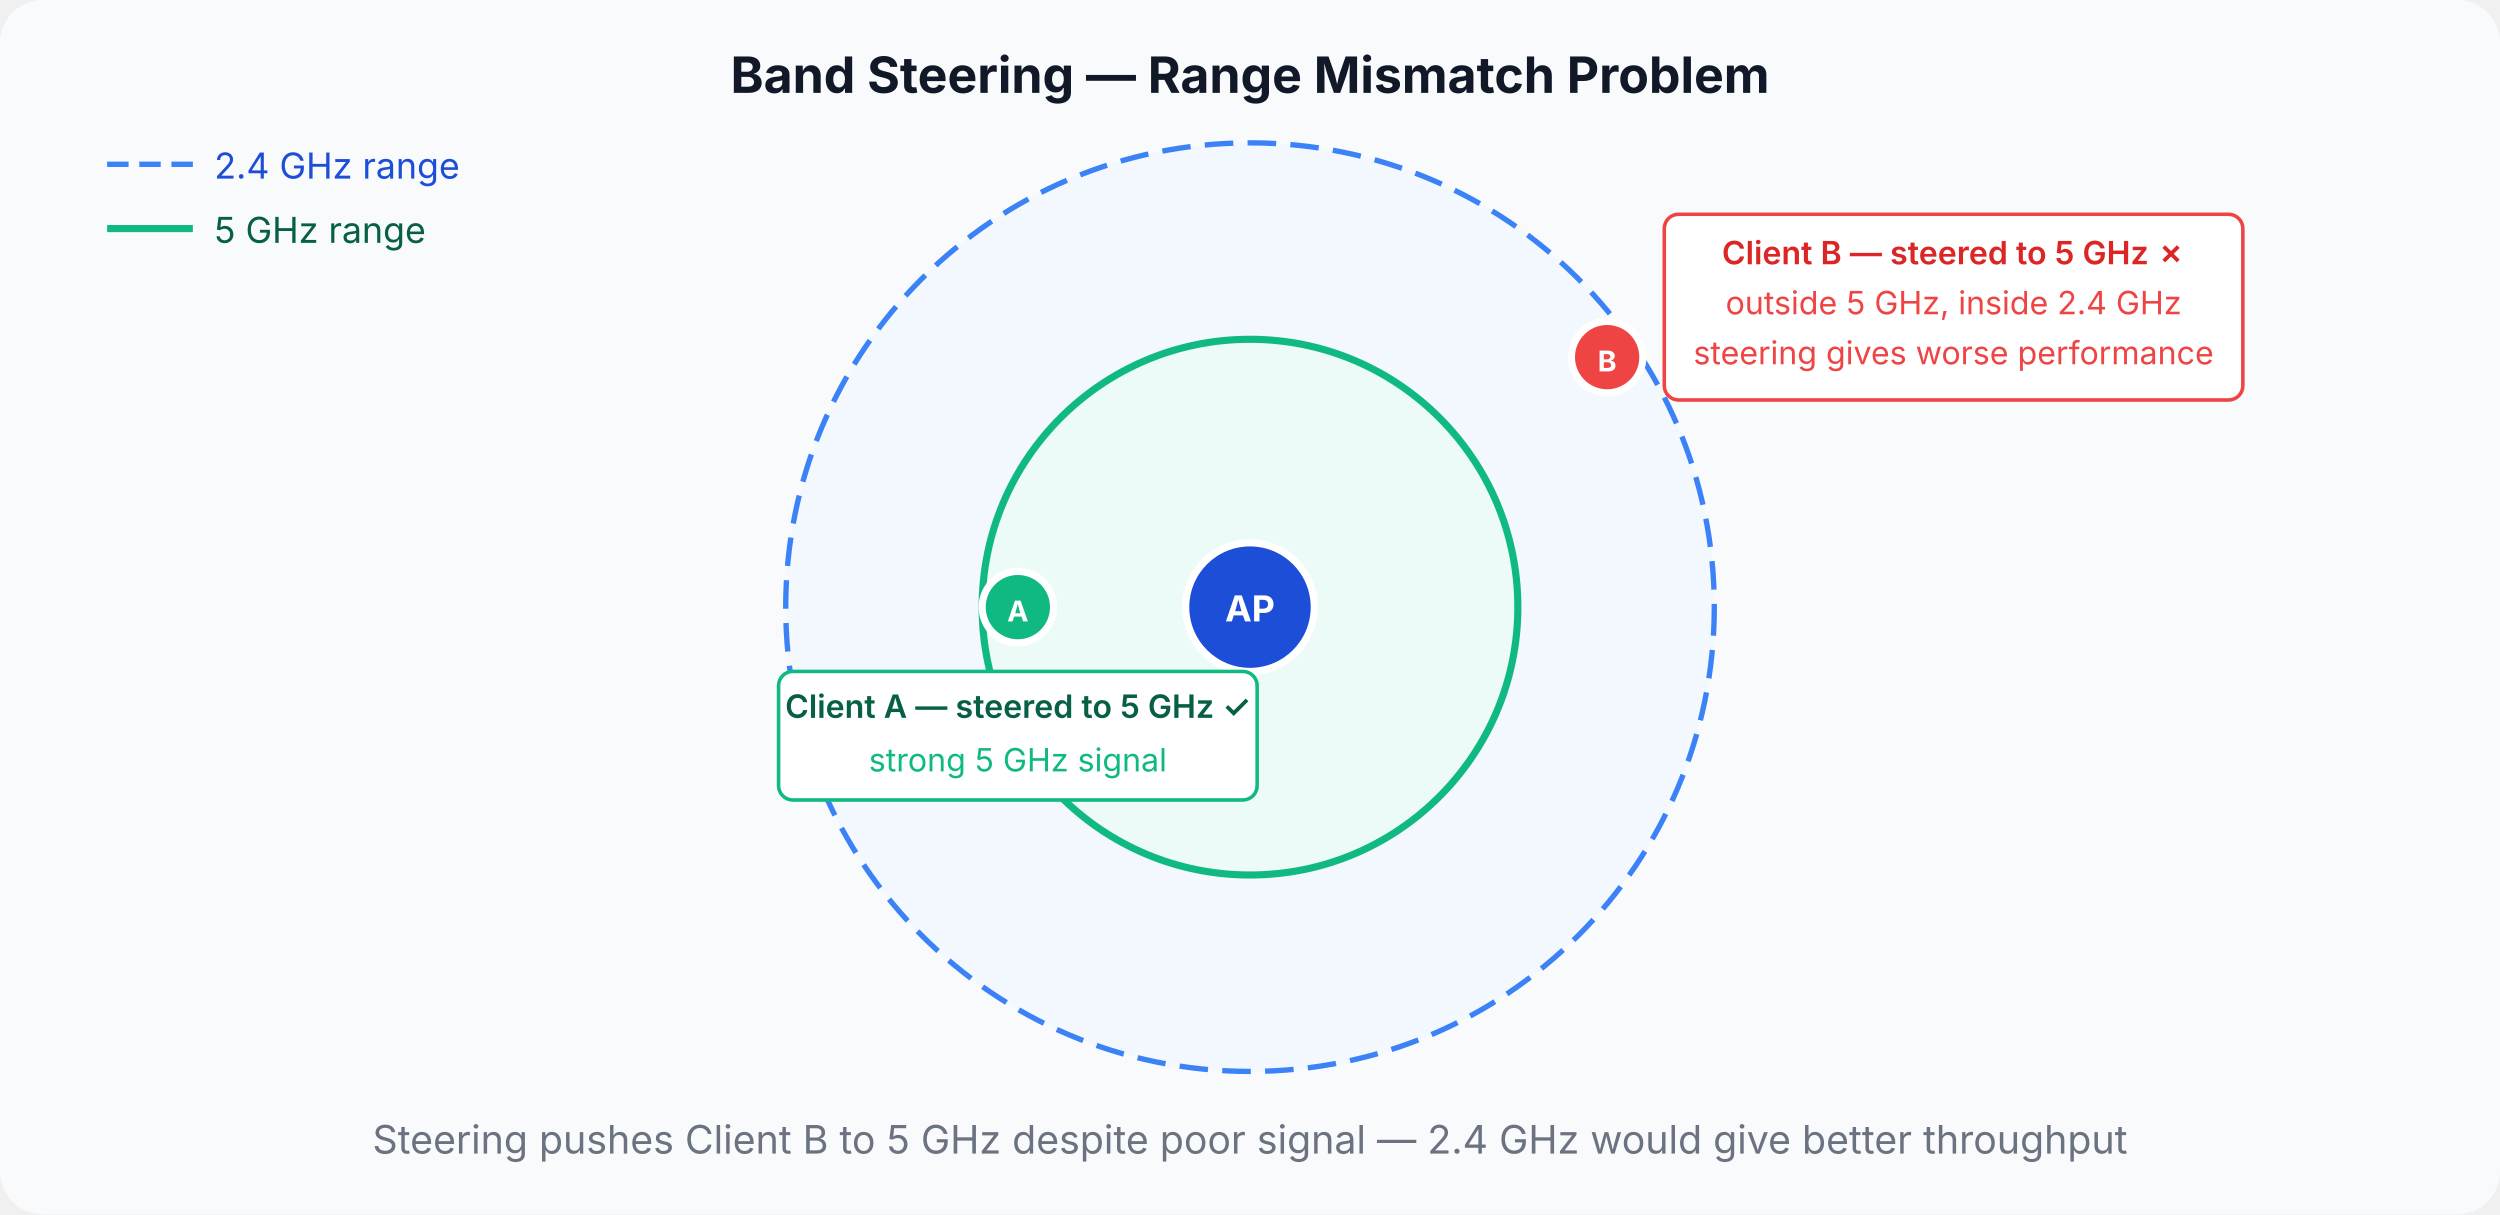
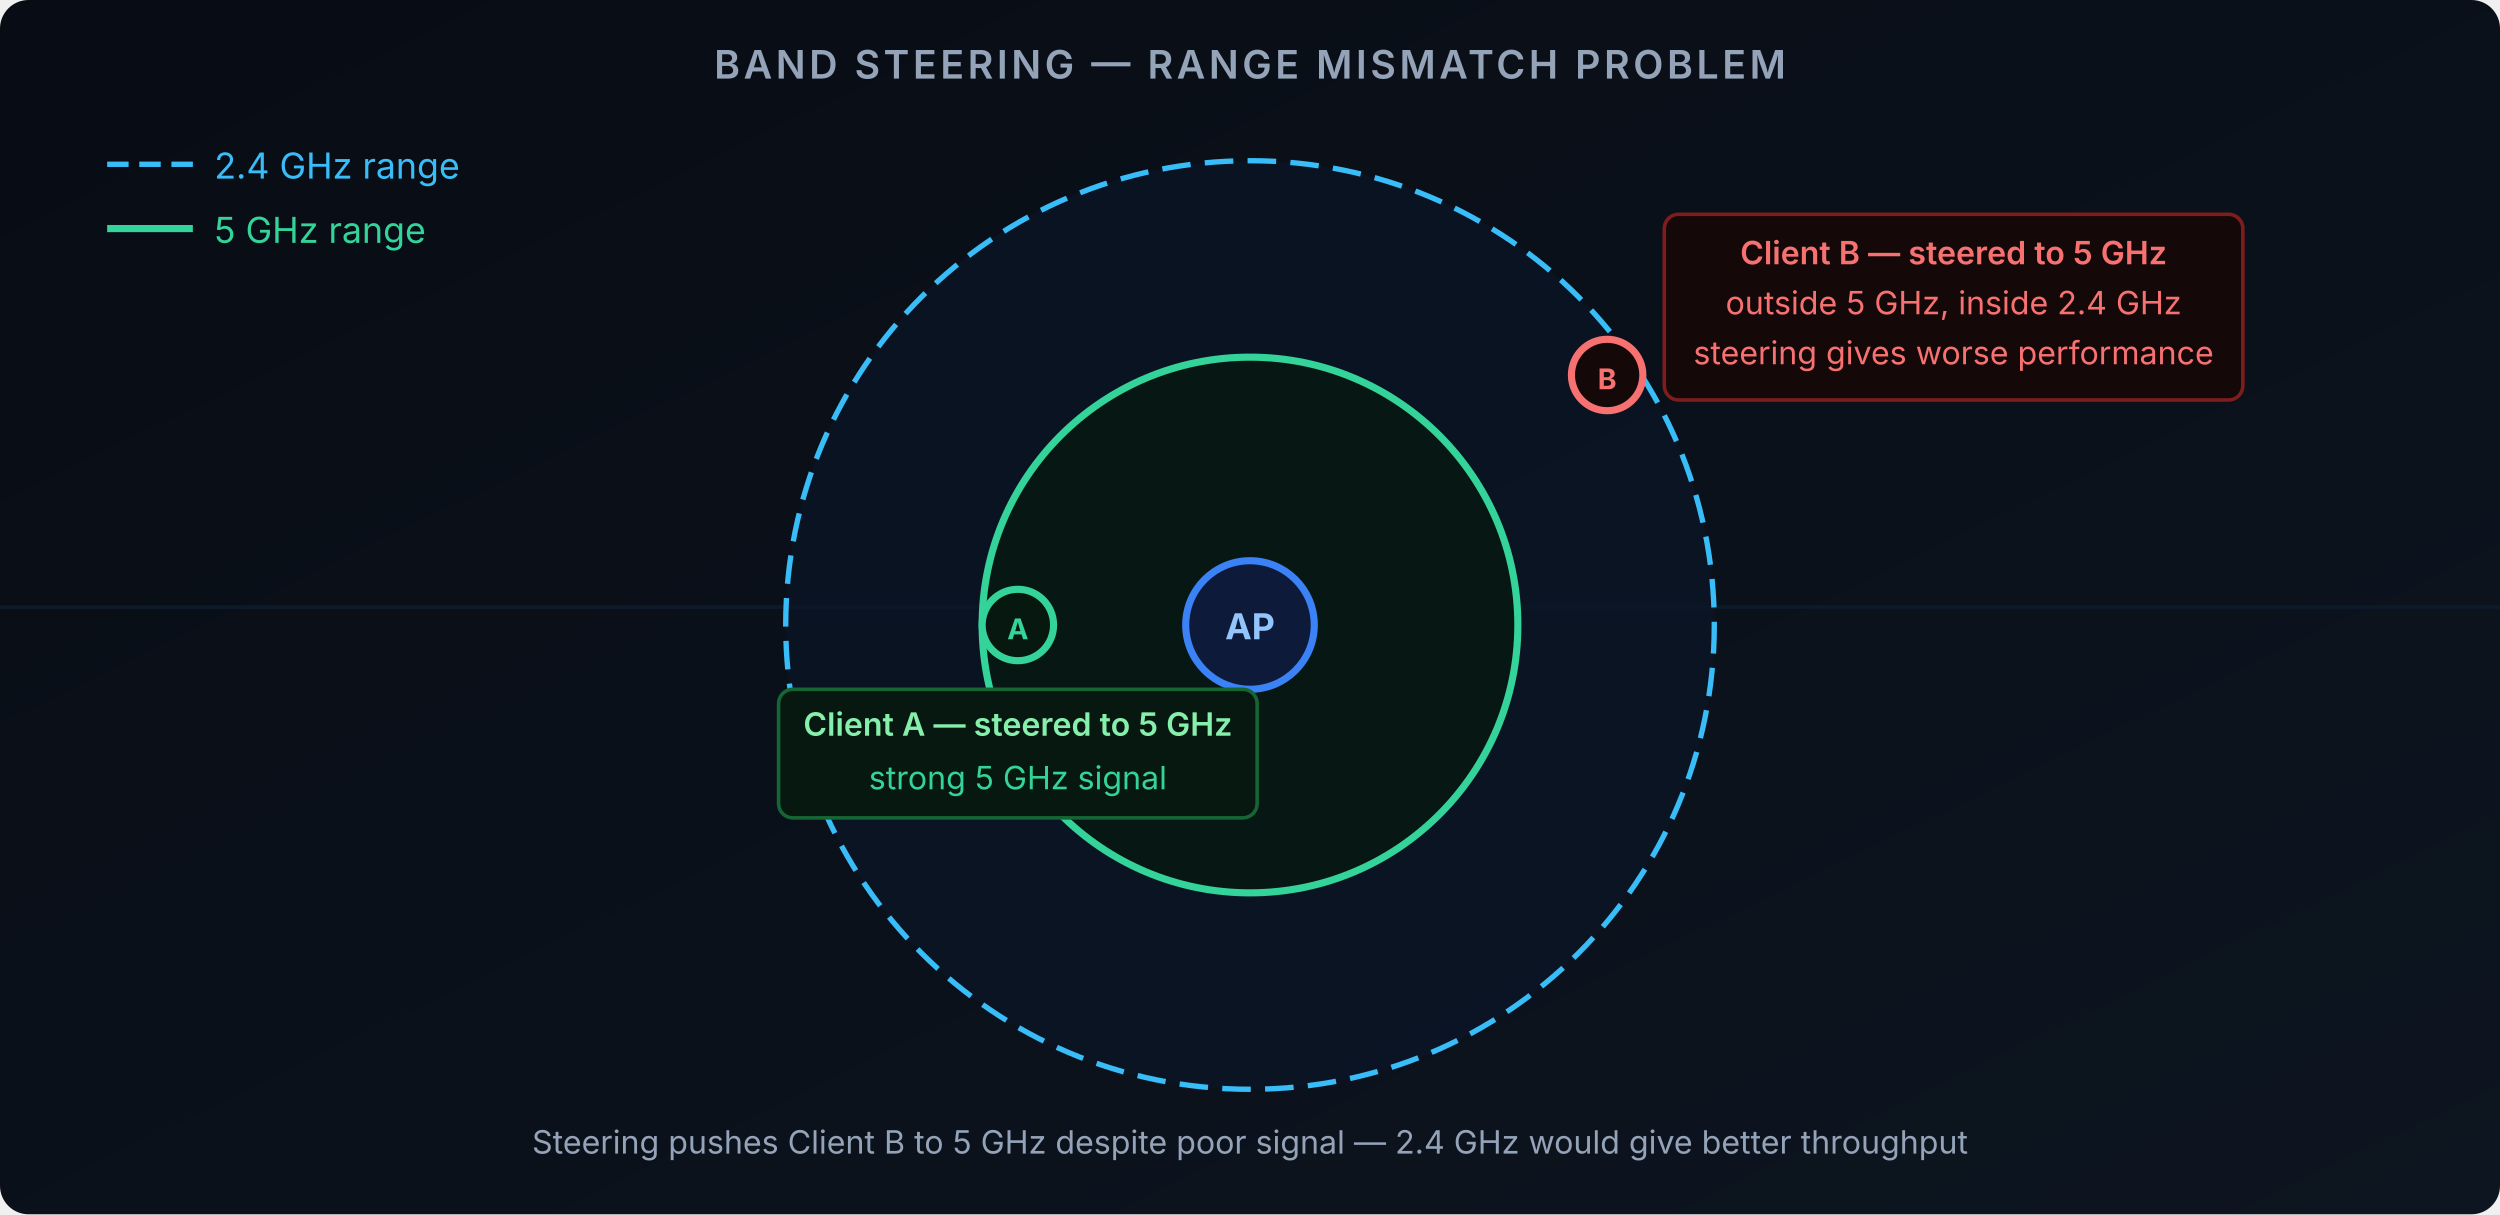
<svg xmlns="http://www.w3.org/2000/svg" viewBox="0 0 700 340" width="700" height="340" font-family="system-ui,-apple-system,BlinkMacSystemFont,'Segoe UI',sans-serif">
-   <rect width="700" height="340" fill="#f8fafc" rx="12" />
-   <text x="350" y="26" text-anchor="middle" font-size="14" font-weight="700" fill="#111827">Band Steering — Range Mismatch Problem</text>
-   <circle cx="350" cy="170" r="130" fill="#eff6ff" fill-opacity="0.5" stroke="#3b82f6" stroke-width="1.5" stroke-dasharray="8,4" />
-   <circle cx="350" cy="170" r="75" fill="#ecfdf5" fill-opacity="0.7" stroke="#10b981" stroke-width="2" />
-   <circle cx="350" cy="170" r="18" fill="#1d4ed8" stroke="white" stroke-width="2" />
-   <text x="350" y="174" text-anchor="middle" font-size="10" font-weight="700" fill="white">AP</text>
-   <line x1="30" y1="46" x2="54" y2="46" stroke="#3b82f6" stroke-width="1.5" stroke-dasharray="6,3" />
-   <text x="60" y="50" font-size="10" fill="#1d4ed8">2.4 GHz range</text>
-   <line x1="30" y1="64" x2="54" y2="64" stroke="#10b981" stroke-width="2" />
-   <text x="60" y="68" font-size="10" fill="#065f46">5 GHz range</text>
-   <circle cx="285" cy="170" r="10" fill="#10b981" stroke="white" stroke-width="2" />
-   <text x="285" y="174" text-anchor="middle" font-size="8" font-weight="700" fill="white">A</text>
-   <rect x="218" y="188" width="134" height="36" fill="white" stroke="#10b981" stroke-width="1" rx="4" />
-   <text x="285" y="201" text-anchor="middle" font-size="9" font-weight="600" fill="#065f46">Client A — steered to 5 GHz ✓</text>
-   <text x="285" y="216" text-anchor="middle" font-size="9" fill="#10b981">strong 5 GHz signal</text>
-   <circle cx="450" cy="100" r="10" fill="#ef4444" stroke="white" stroke-width="2" />
-   <text x="450" y="104" text-anchor="middle" font-size="8" font-weight="700" fill="white">B</text>
-   <rect x="466" y="60" width="162" height="52" fill="white" stroke="#ef4444" stroke-width="1" rx="4" />
-   <text x="547" y="74" text-anchor="middle" font-size="9" font-weight="600" fill="#dc2626">Client B — steered to 5 GHz ✗</text>
-   <text x="547" y="88" text-anchor="middle" font-size="9" fill="#ef4444">outside 5 GHz, inside 2.4 GHz</text>
-   <text x="547" y="102" text-anchor="middle" font-size="9" fill="#ef4444">steering gives worse performance</text>
-   <text x="350" y="323" text-anchor="middle" font-size="11" fill="#6b7280">Steering pushes Client B to 5 GHz despite poor signal — 2.4 GHz would give better throughput</text>
+   <defs>
+     <linearGradient id="bg" x1="0" y1="0" x2="1" y2="1">
+       <stop offset="0%" stop-color="#080c14" />
+       <stop offset="100%" stop-color="#0d1520" />
+     </linearGradient>
+   </defs>
+   <rect width="700" height="340" fill="url(#bg)" rx="8" />
+   <line x1="0" y1="170" x2="700" y2="170" stroke="#0d1a2a" stroke-width="1" />
+   <text x="350" y="22" text-anchor="middle" font-size="11" font-weight="600" fill="#94a3b8" letter-spacing="1">BAND STEERING — RANGE MISMATCH PROBLEM</text>
+   <circle cx="350" cy="175" r="130" fill="#0a1628" fill-opacity="0.6" stroke="#38bdf8" stroke-width="1.5" stroke-dasharray="8,4" />
+   <circle cx="350" cy="175" r="75" fill="#071810" fill-opacity="0.8" stroke="#34d399" stroke-width="2" />
+   <circle cx="350" cy="175" r="18" fill="#0e1a3a" stroke="#3b82f6" stroke-width="2" />
+   <text x="350" y="179" text-anchor="middle" font-size="10" font-weight="700" fill="#93c5fd">AP</text>
+   <line x1="30" y1="46" x2="54" y2="46" stroke="#38bdf8" stroke-width="1.5" stroke-dasharray="6,3" />
+   <text x="60" y="50" font-size="10" fill="#38bdf8">2.4 GHz range</text>
+   <line x1="30" y1="64" x2="54" y2="64" stroke="#34d399" stroke-width="2" />
+   <text x="60" y="68" font-size="10" fill="#34d399">5 GHz range</text>
+   <circle cx="285" cy="175" r="10" fill="#071810" stroke="#34d399" stroke-width="2" />
+   <text x="285" y="179" text-anchor="middle" font-size="8" font-weight="700" fill="#34d399">A</text>
+   <rect x="218" y="193" width="134" height="36" fill="#071810" stroke="#166534" stroke-width="1" rx="4" />
+   <text x="285" y="206" text-anchor="middle" font-size="9" font-weight="600" fill="#86efac">Client A — steered to 5 GHz</text>
+   <text x="285" y="221" text-anchor="middle" font-size="9" fill="#34d399">strong 5 GHz signal</text>
+   <circle cx="450" cy="105" r="10" fill="#150808" stroke="#f87171" stroke-width="2" />
+   <text x="450" y="109" text-anchor="middle" font-size="8" font-weight="700" fill="#f87171">B</text>
+   <rect x="466" y="60" width="162" height="52" fill="#150808" stroke="#7f1d1d" stroke-width="1" rx="4" />
+   <text x="547" y="74" text-anchor="middle" font-size="9" font-weight="600" fill="#f87171">Client B — steered to 5 GHz</text>
+   <text x="547" y="88" text-anchor="middle" font-size="9" fill="#f87171">outside 5 GHz, inside 2.4 GHz</text>
+   <text x="547" y="102" text-anchor="middle" font-size="9" fill="#f87171">steering gives worse performance</text>
+   <text x="350" y="323" text-anchor="middle" font-size="9" fill="#94a3b8">Steering pushes Client B to 5 GHz despite poor signal — 2.4 GHz would give better throughput</text>
</svg>
